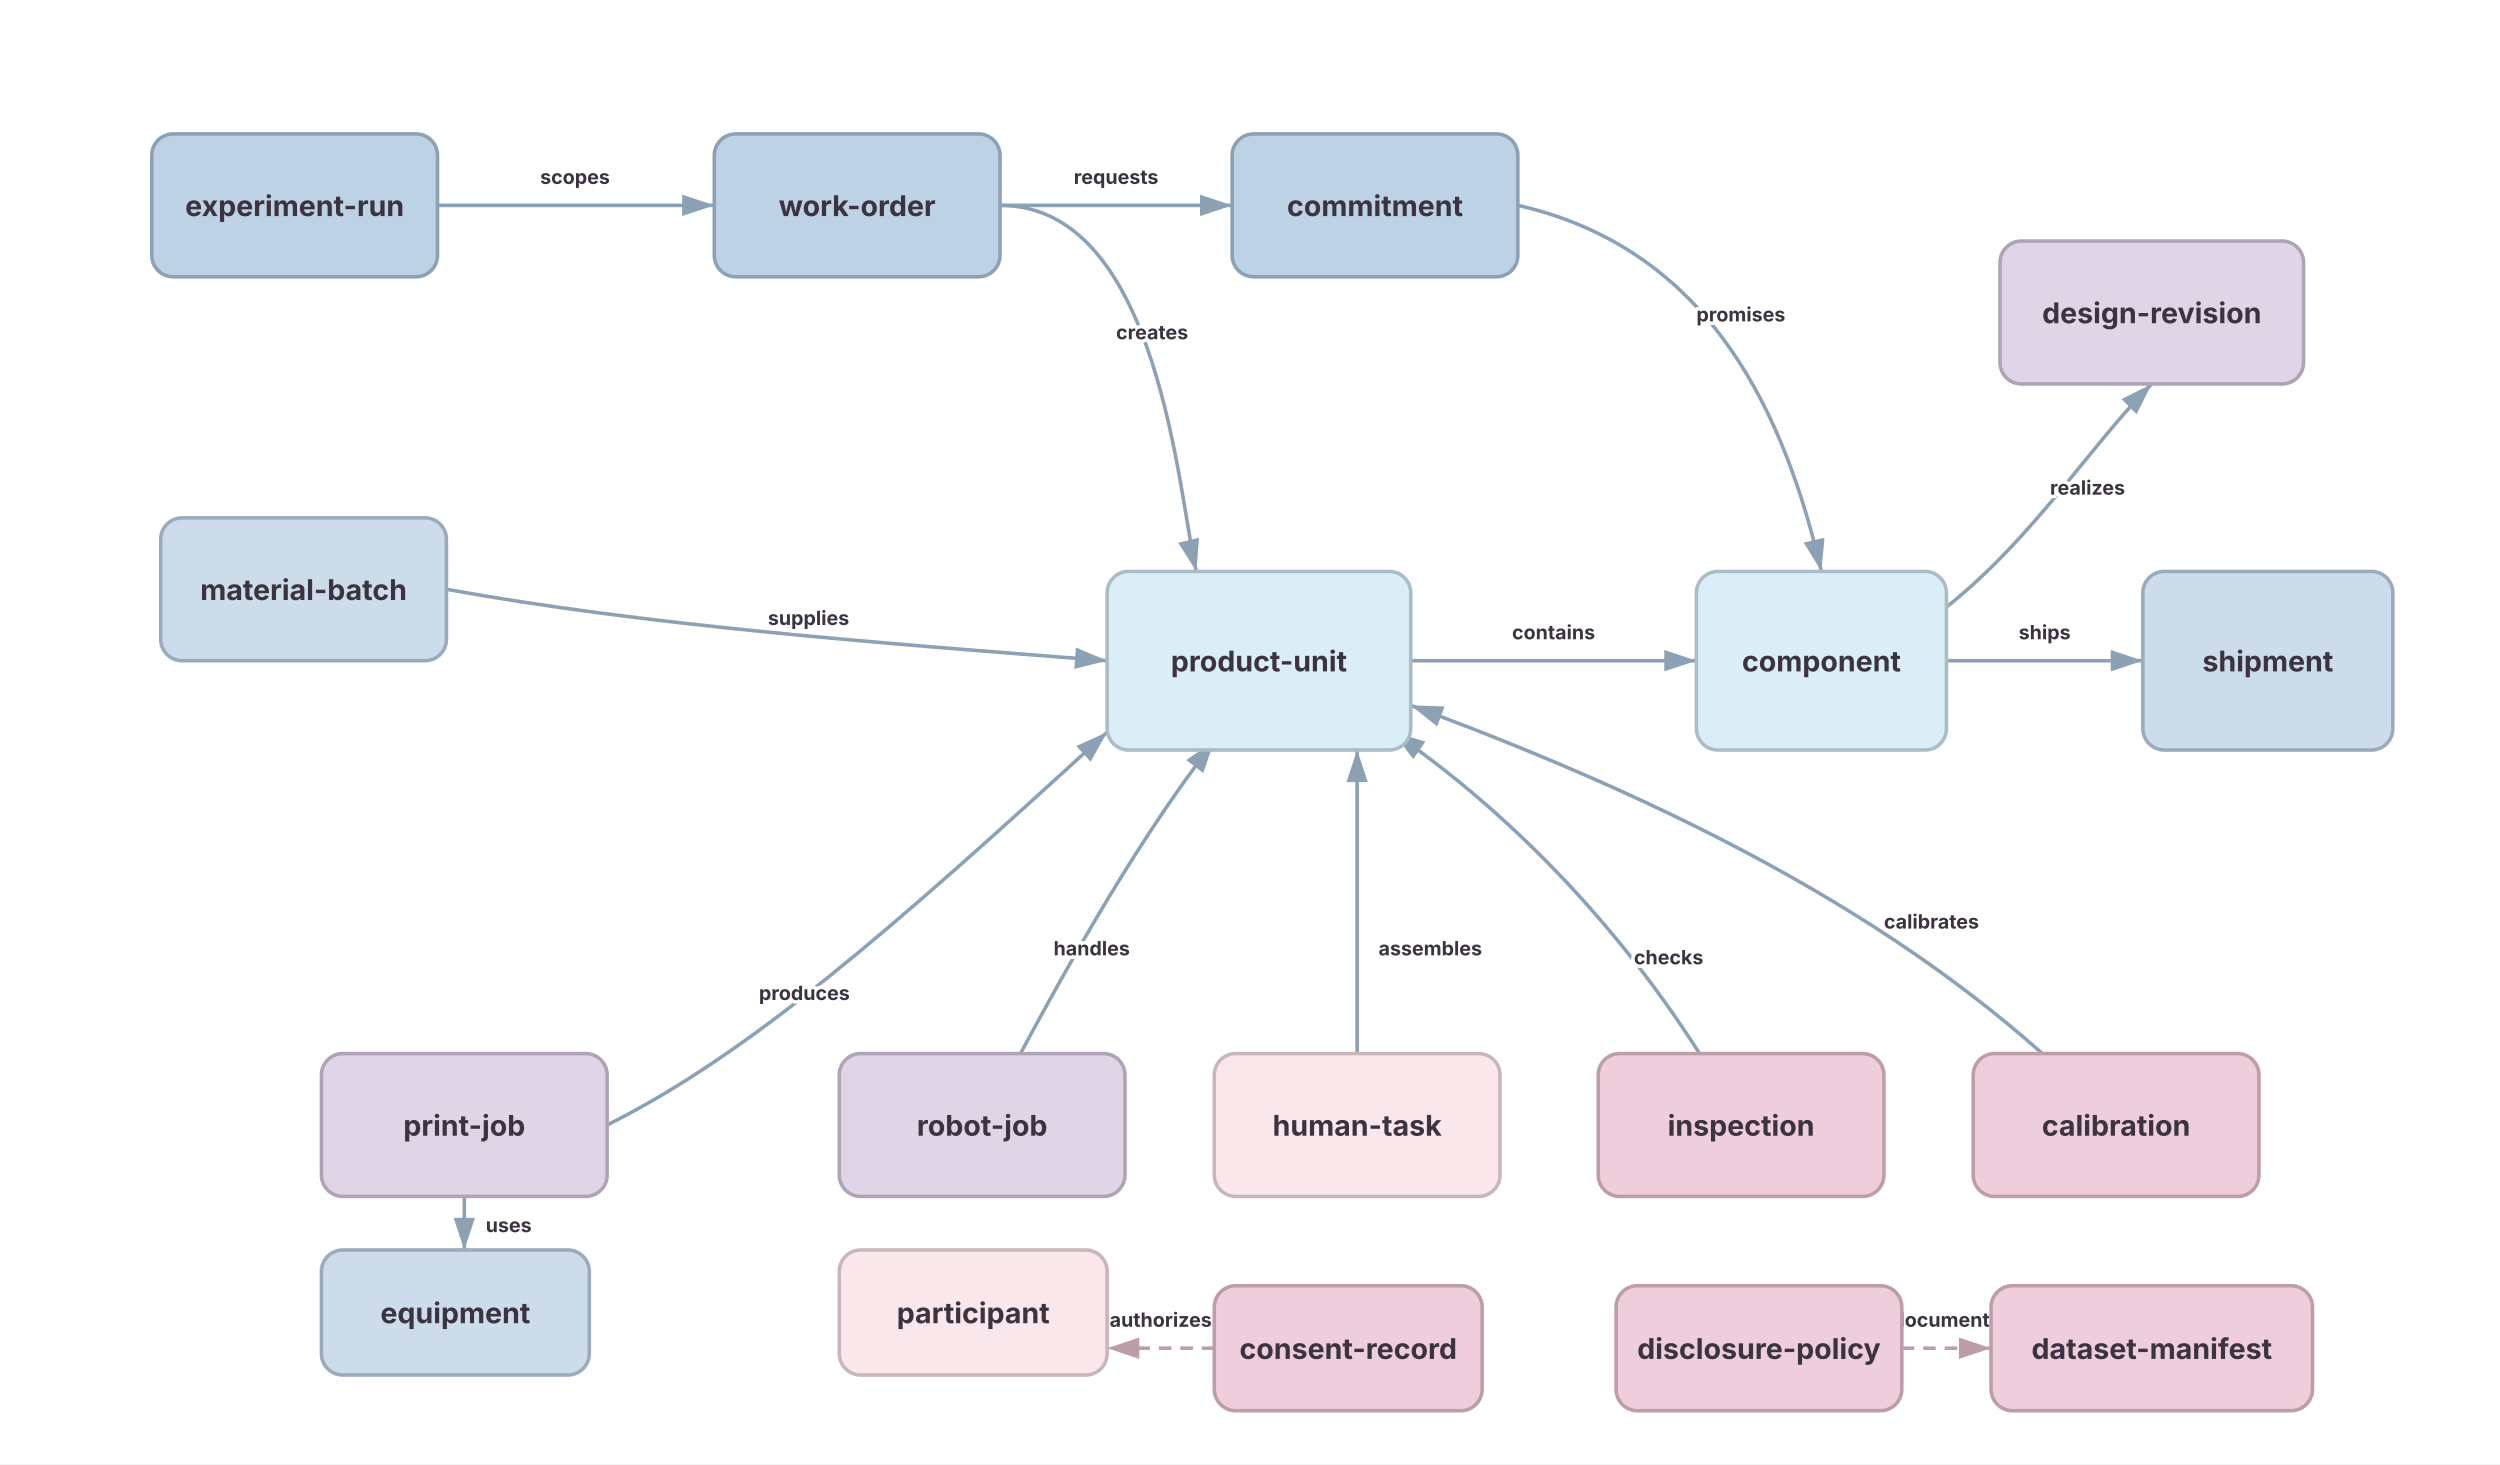
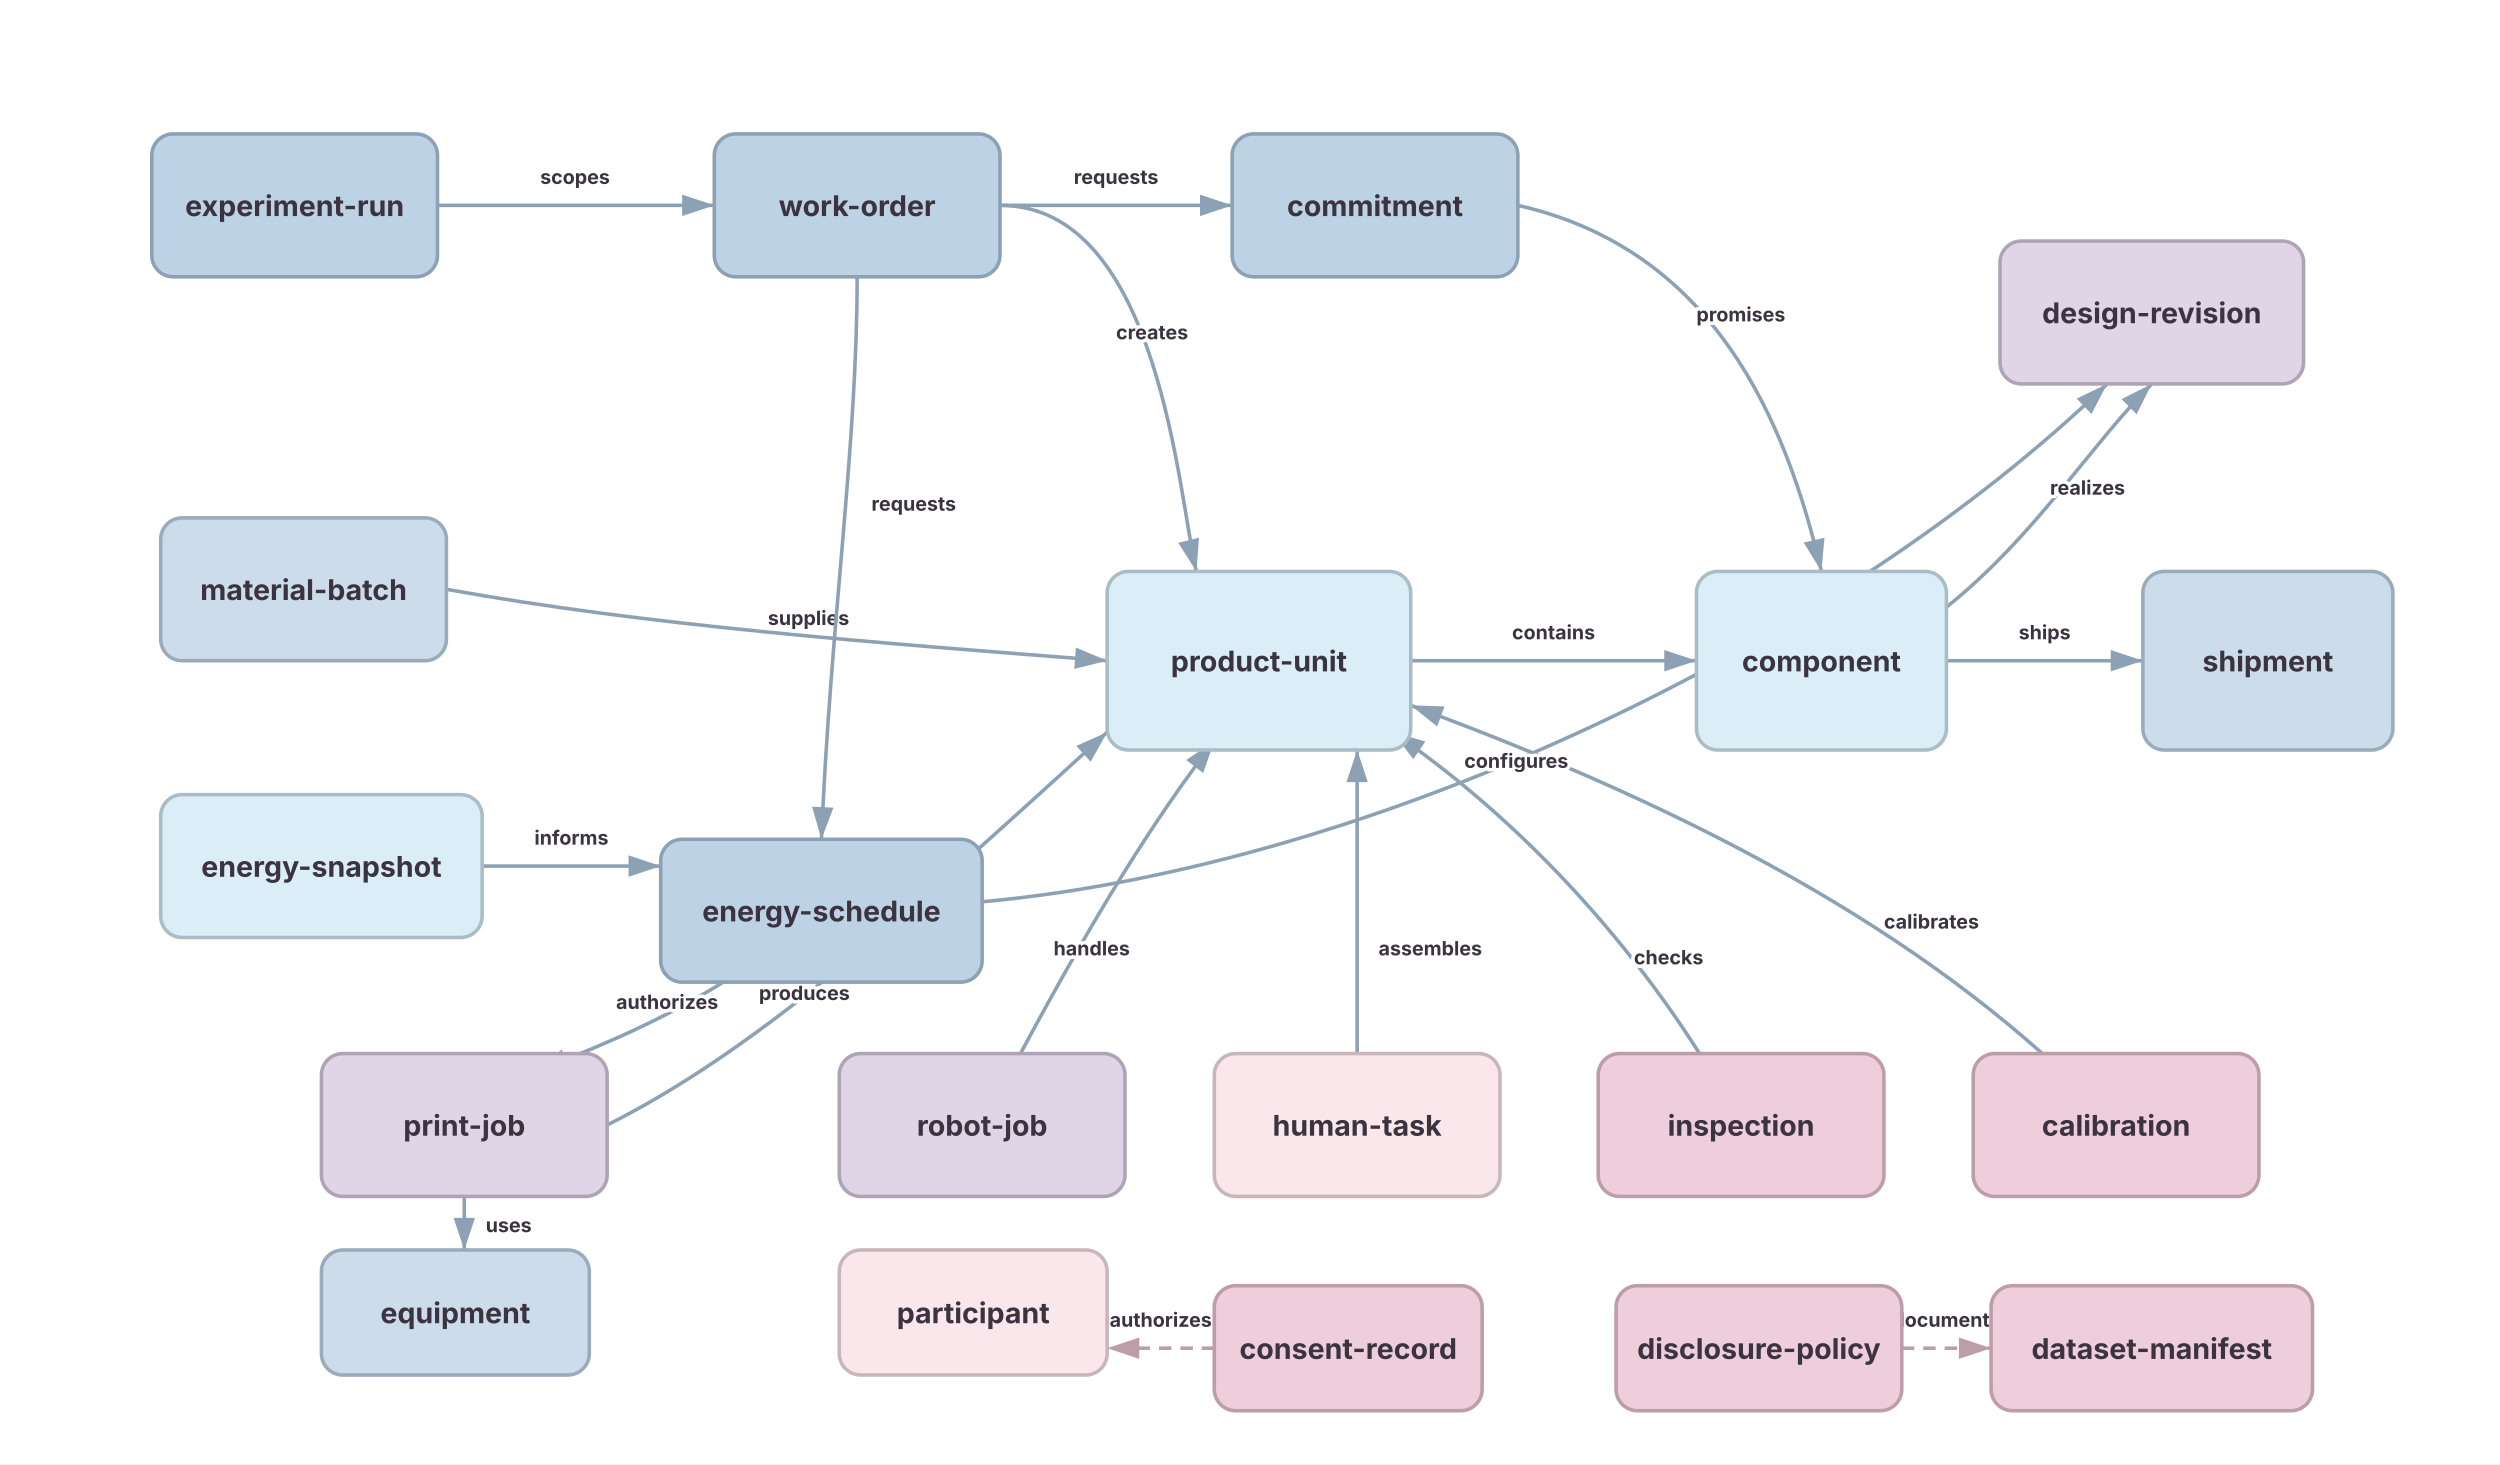
- <svg xmlns="http://www.w3.org/2000/svg" width="1400" height="820" viewBox="0 0 1400 820" role="img" aria-label="Object-centric model for the distributed sensor-node process">
+ <svg xmlns="http://www.w3.org/2000/svg" width="1400" height="820" viewBox="0 0 1400 820" role="img" aria-label="Object-centric model for the energy-aware distributed sensor-node process">
  <defs>
    <style>
      text{font-family:Inter,Arial,sans-serif;fill:#3B3440}.node{stroke-width:2;rx:12}.main{font-size:16px;font-weight:700}.edge-label{font-size:11px;font-weight:650;paint-order:stroke;stroke:#FFFFFF;stroke-width:4px;stroke-linejoin:round}.edge{fill:none;stroke:#8CA1B3;stroke-width:2;marker-end:url(#arrow)}.governance{fill:none;stroke:#BD9DA9;stroke-width:2;stroke-dasharray:7 5;marker-end:url(#rose-arrow)}
    </style>
    <marker id="arrow" markerWidth="10" markerHeight="10" refX="9" refY="3" orient="auto">
      <path d="M0 0L9 3L0 6Z" fill="#8CA1B3" />
    </marker>
    <marker id="rose-arrow" markerWidth="10" markerHeight="10" refX="9" refY="3" orient="auto">
      <path d="M0 0L9 3L0 6Z" fill="#BD9DA9" />
    </marker>
  </defs>
  <rect width="1400" height="820" fill="#FFFFFF" />
  <path d="M245 115H400" class="edge" />
  <text x="322" y="103" text-anchor="middle" class="edge-label">scopes</text>
  <path d="M560 115H690" class="edge" />
  <text x="625" y="103" text-anchor="middle" class="edge-label">requests</text>
  <path d="M850 115C960 140 1000 235 1020 320" class="edge" />
  <text x="950" y="180" class="edge-label">promises</text>
  <path d="M560 115C650 115 660 280 670 320" class="edge" />
  <text x="625" y="190" class="edge-label">creates</text>
  <path d="M790 370H950" class="edge" />
  <text x="870" y="358" text-anchor="middle" class="edge-label">contains</text>
  <path d="M1090 370H1200" class="edge" />
  <text x="1145" y="358" text-anchor="middle" class="edge-label">ships</text>
  <path d="M1090 340C1140 300 1170 250 1205 215" class="edge" />
  <text x="1148" y="277" class="edge-label">realizes</text>
  <path d="M340 630C420 590 500 520 620 410" class="edge" />
  <text x="425" y="560" class="edge-label">produces</text>
  <path d="M550 630C590 555 630 480 680 415" class="edge" />
  <text x="590" y="535" class="edge-label">handles</text>
  <path d="M760 630V420" class="edge" />
  <text x="772" y="535" class="edge-label">assembles</text>
  <path d="M975 630C930 545 860 465 780 410" class="edge" />
  <text x="915" y="540" class="edge-label">checks</text>
  <path d="M1185 630C1100 540 980 465 790 395" class="edge" />
  <text x="1055" y="520" class="edge-label">calibrates</text>
  <path d="M250 330C360 350 490 360 620 370" class="edge" />
  <text x="430" y="350" class="edge-label">supplies</text>
  <path d="M260 670V700" class="edge" />
  <text x="272" y="690" class="edge-label">uses</text>
+   <path d="M480 155C480 250 465 350 460 470" class="edge" />
+   <text x="488" y="286" class="edge-label">requests</text>
+   <path d="M270 485H370" class="edge" />
+   <text x="320" y="473" text-anchor="middle" class="edge-label">informs</text>
+   <path d="M405 550C365 575 325 590 300 600" class="edge" />
+   <text x="345" y="565" class="edge-label">authorizes</text>
+   <path d="M550 505C770 485 1030 360 1180 215" class="edge" />
+   <text x="820" y="430" class="edge-label">configures</text>
  <path d="M680 755H620" class="governance" />
  <text x="650" y="743" text-anchor="middle" class="edge-label">authorizes</text>
  <path d="M1065 755H1115" class="governance" />
  <text x="1090" y="743" text-anchor="middle" class="edge-label">documents</text>
  <rect x="85" y="75" width="160" height="80" fill="#BDD2E4" stroke="#8CA1B3" class="node" />
  <text x="165" y="121" text-anchor="middle" class="main">experiment-run</text>
  <rect x="400" y="75" width="160" height="80" fill="#BDD2E4" stroke="#8CA1B3" class="node" />
  <text x="480" y="121" text-anchor="middle" class="main">work-order</text>
  <rect x="690" y="75" width="160" height="80" fill="#BDD2E4" stroke="#8CA1B3" class="node" />
  <text x="770" y="121" text-anchor="middle" class="main">commitment</text>
  <rect x="620" y="320" width="170" height="100" fill="#DBEEF7" stroke="#AABDC6" class="node" />
  <text x="705" y="376" text-anchor="middle" class="main">product-unit</text>
  <rect x="950" y="320" width="140" height="100" fill="#DBEEF7" stroke="#AABDC6" class="node" />
  <text x="1020" y="376" text-anchor="middle" class="main">component</text>
  <rect x="1200" y="320" width="140" height="100" fill="#CCDCEB" stroke="#9BABBA" class="node" />
  <text x="1270" y="376" text-anchor="middle" class="main">shipment</text>
  <rect x="1120" y="135" width="170" height="80" fill="#E0D4E7" stroke="#AFA3B6" class="node" />
  <text x="1205" y="181" text-anchor="middle" class="main">design-revision</text>
  <rect x="90" y="290" width="160" height="80" fill="#CCDCEB" stroke="#9BABBA" class="node" />
  <text x="170" y="336" text-anchor="middle" class="main">material-batch</text>
+   <rect x="90" y="445" width="180" height="80" fill="#DBEEF7" stroke="#AABDC6" class="node" />
+   <text x="180" y="491" text-anchor="middle" class="main">energy-snapshot</text>
+   <rect x="370" y="470" width="180" height="80" fill="#BDD2E4" stroke="#8CA1B3" class="node" />
+   <text x="460" y="516" text-anchor="middle" class="main">energy-schedule</text>
  <rect x="180" y="590" width="160" height="80" fill="#E0D4E7" stroke="#AFA3B6" class="node" />
  <text x="260" y="636" text-anchor="middle" class="main">print-job</text>
  <rect x="470" y="590" width="160" height="80" fill="#E0D4E7" stroke="#AFA3B6" class="node" />
  <text x="550" y="636" text-anchor="middle" class="main">robot-job</text>
  <rect x="680" y="590" width="160" height="80" fill="#FAE7EB" stroke="#C9B6BA" class="node" />
  <text x="760" y="636" text-anchor="middle" class="main">human-task</text>
  <rect x="895" y="590" width="160" height="80" fill="#EECEDA" stroke="#BD9DA9" class="node" />
  <text x="975" y="636" text-anchor="middle" class="main">inspection</text>
  <rect x="1105" y="590" width="160" height="80" fill="#EECEDA" stroke="#BD9DA9" class="node" />
  <text x="1185" y="636" text-anchor="middle" class="main">calibration</text>
  <rect x="180" y="700" width="150" height="70" fill="#CCDCEB" stroke="#9BABBA" class="node" />
  <text x="255" y="741" text-anchor="middle" class="main">equipment</text>
  <rect x="470" y="700" width="150" height="70" fill="#FAE7EB" stroke="#C9B6BA" class="node" />
  <text x="545" y="741" text-anchor="middle" class="main">participant</text>
  <rect x="680" y="720" width="150" height="70" fill="#EECEDA" stroke="#BD9DA9" class="node" />
  <text x="755" y="761" text-anchor="middle" class="main">consent-record</text>
  <rect x="905" y="720" width="160" height="70" fill="#EECEDA" stroke="#BD9DA9" class="node" />
  <text x="985" y="761" text-anchor="middle" class="main">disclosure-policy</text>
  <rect x="1115" y="720" width="180" height="70" fill="#EECEDA" stroke="#BD9DA9" class="node" />
  <text x="1205" y="761" text-anchor="middle" class="main">dataset-manifest</text>
</svg>
